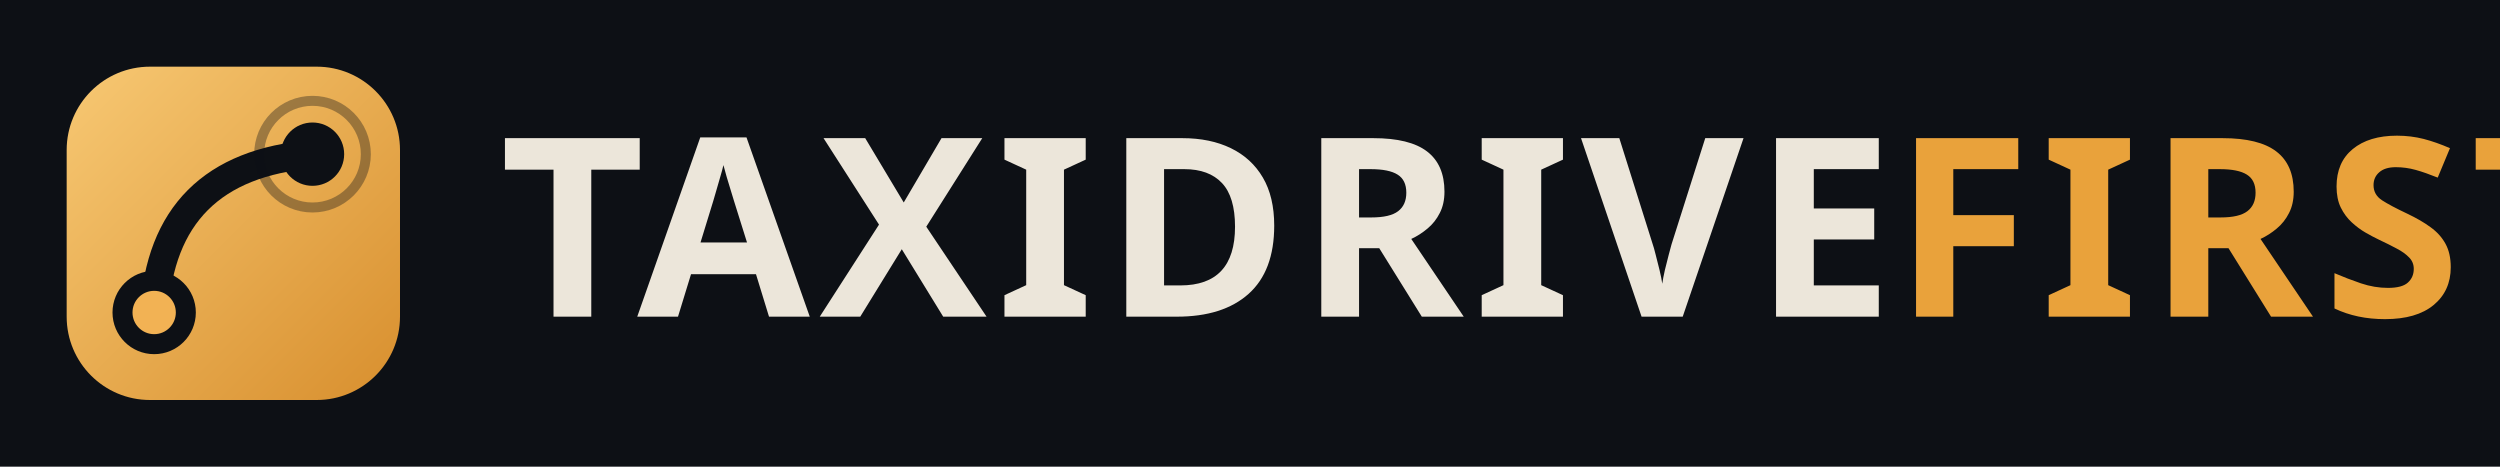
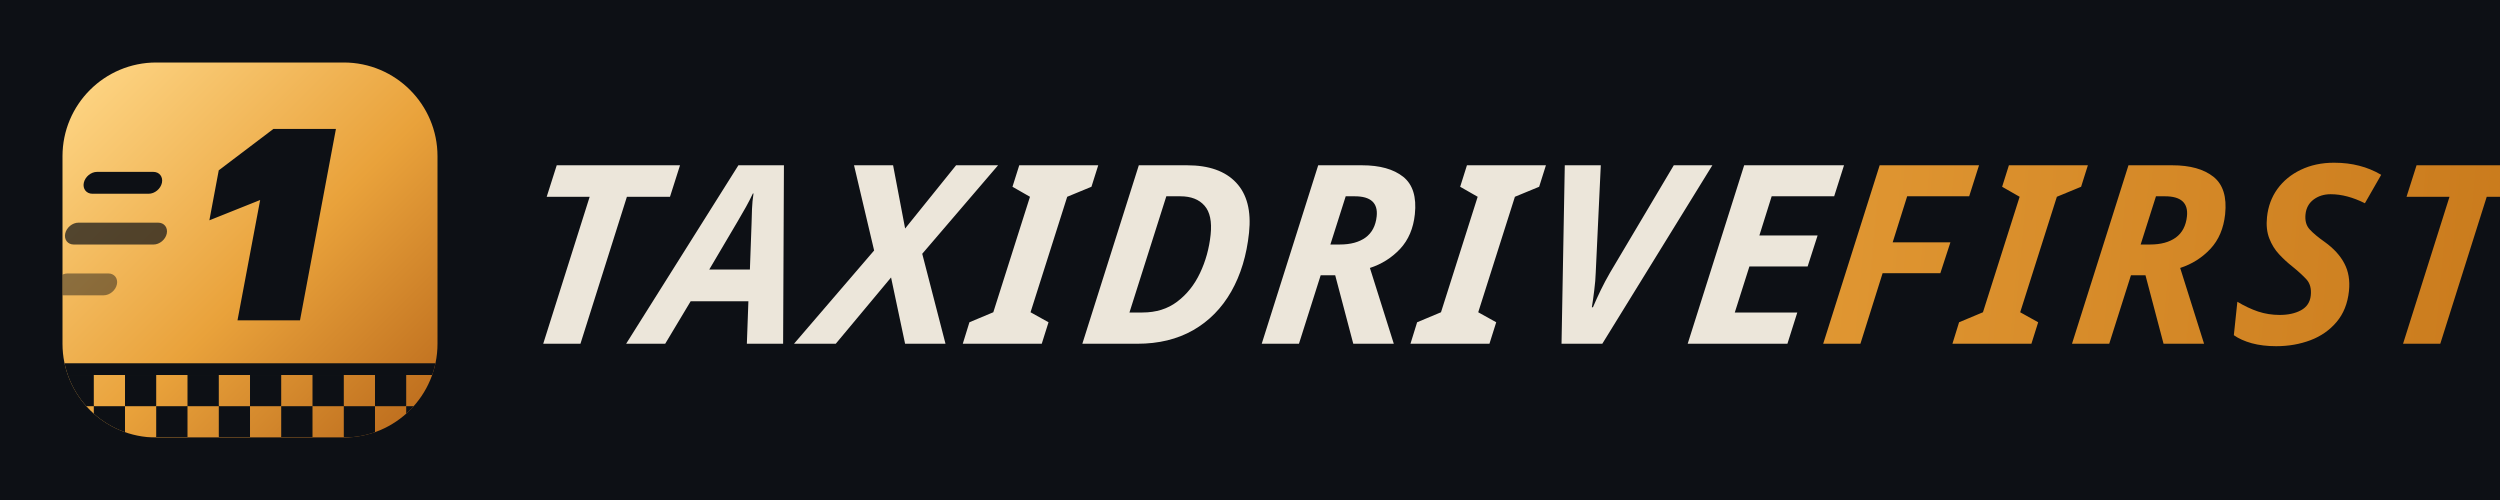
- <svg xmlns="http://www.w3.org/2000/svg" viewBox="0 0 300 56" width="600" height="112">
-   <rect width="300" height="56" fill="#0D1015" />
+ <svg xmlns="http://www.w3.org/2000/svg" viewBox="0 0 320 64" width="640" height="128">
+   <rect width="320" height="64" fill="#0D1015" />
+   <defs>
+     <linearGradient id="t" x1="0" y1="0" x2="1" y2="0">
+       <stop offset="0" stop-color="#FFD98A" />
+       <stop offset=".5" stop-color="#E9A23B" />
+       <stop offset="1" stop-color="#C97A1C" />
+     </linearGradient>
+   </defs>
  <g transform="translate(8 8)">
    <defs>
-       <linearGradient id="g1" x1="0" y1="0" x2="1" y2="1">
-         <stop offset="0" stop-color="#F7C873" />
-         <stop offset="1" stop-color="#D88F2E" />
+       <linearGradient id="g" x1="0" y1="0" x2="1" y2="1">
+         <stop offset="0" stop-color="#FFD98A" />
+         <stop offset=".55" stop-color="#E9A23B" />
+         <stop offset="1" stop-color="#B8671A" />
      </linearGradient>
+       <clipPath id="c">
+         <rect width="48" height="48" rx="12" />
+       </clipPath>
+       <pattern id="k" width="8" height="8" patternUnits="userSpaceOnUse">
+         <rect width="4" height="4" fill="#0D1015" />
+         <rect x="4" y="4" width="4" height="4" fill="#0D1015" />
+       </pattern>
    </defs>
-     <rect width="40" height="40" rx="10" fill="url(#g1)" />
-     <path d="M10.5 29.5 Q11.5 12 29.5 10.5" fill="none" stroke="#0D1015" stroke-width="3.4" stroke-linecap="round" />
-     <circle cx="29.5" cy="10.5" r="6.4" fill="none" stroke="#0D1015" stroke-opacity=".35" stroke-width="1.2" />
-     <circle cx="29.5" cy="10.5" r="3.8" fill="#0D1015" />
-     <circle cx="10.5" cy="29.5" r="3.8" fill="#F2B254" stroke="#0D1015" stroke-width="2.4" />
+     <g clip-path="url(#c)">
+       <rect width="48" height="48" fill="url(#g)" />
+       <rect y="40" width="48" height="8" fill="url(#k)" />
+       <rect y="38.5" width="48" height="1.5" fill="#0D1015" />
+       <g fill="#0D1015">
+         <path d="M27 8.5 L35 8.5 L30.4 33 L22.4 33 L25.3 17.6 L18.8 20.2 L20 13.8 Z" />
+         <rect x="6" y="14" width="10" height="2.8" rx="1.4" transform="skewX(-12)" />
+         <rect x="5" y="20.5" width="13" height="2.8" rx="1.4" transform="skewX(-12)" opacity=".7" />
+         <rect x="5" y="27" width="8" height="2.8" rx="1.4" transform="skewX(-12)" opacity=".45" />
+       </g>
+     </g>
  </g>
-   <text x="60" y="38" font-family="'Big Shoulders Display','Arial Narrow',sans-serif" font-weight="800" font-size="30" letter-spacing="1.2" fill="#ECE6DA">TAXIDRIVE<tspan fill="#E9A23B">FIRST</tspan>
+   <text x="66" y="44" transform="skewX(-6) translate(4 0)" font-family="'Big Shoulders Display','Arial Narrow',sans-serif" font-style="italic" font-weight="900" font-size="32" letter-spacing="1.3" fill="#ECE6DA">TAXIDRIVE<tspan fill="url(#t)">FIRST</tspan>
  </text>
</svg>
